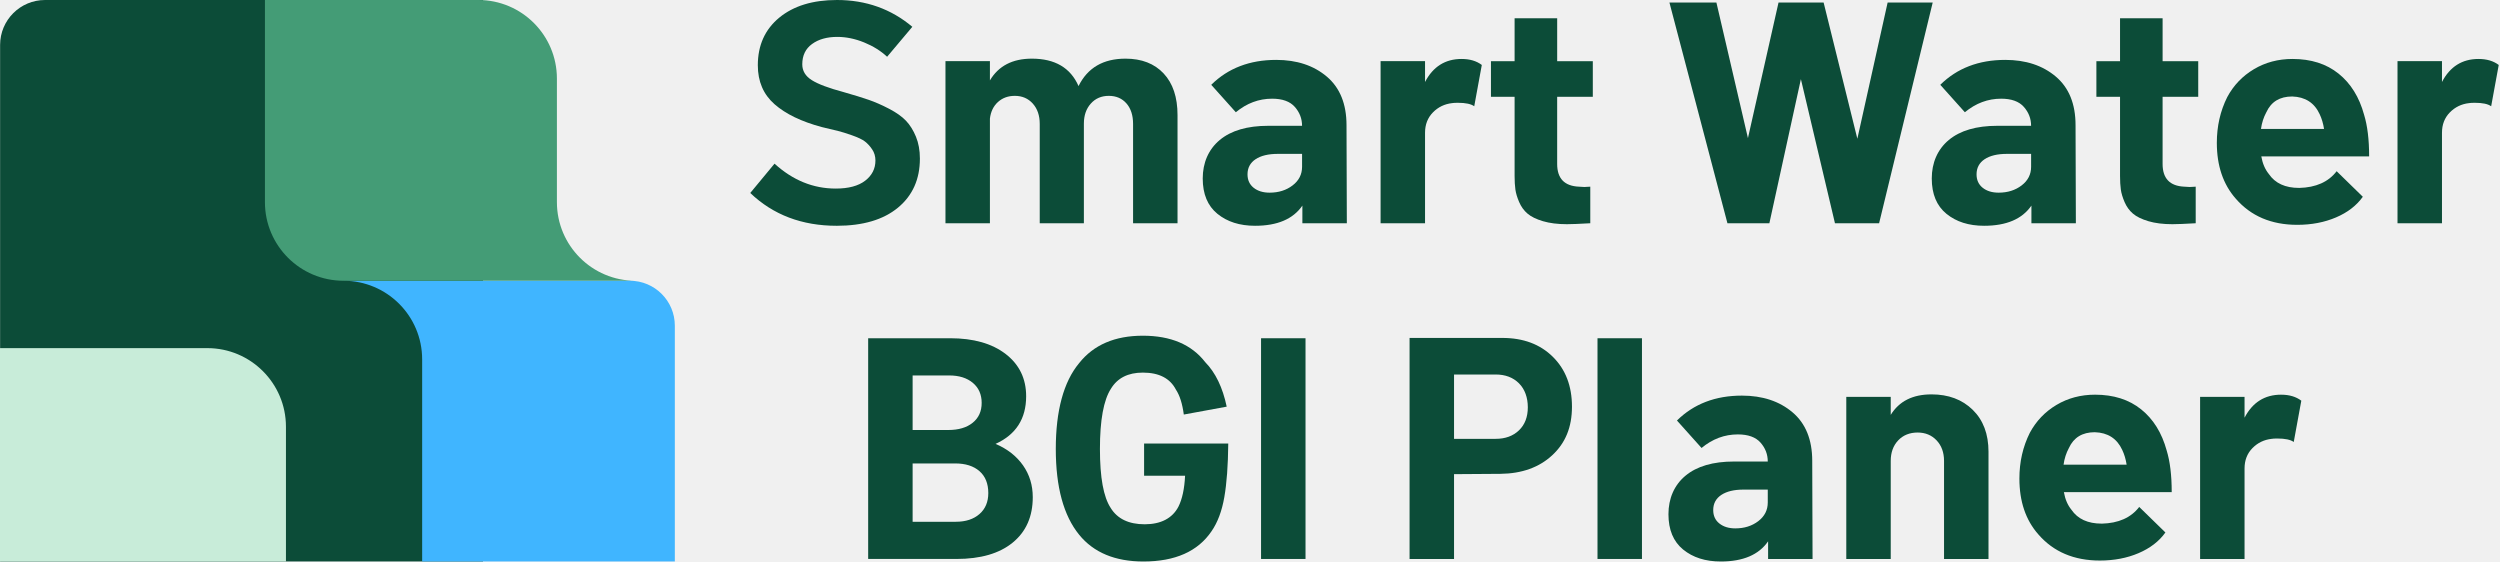
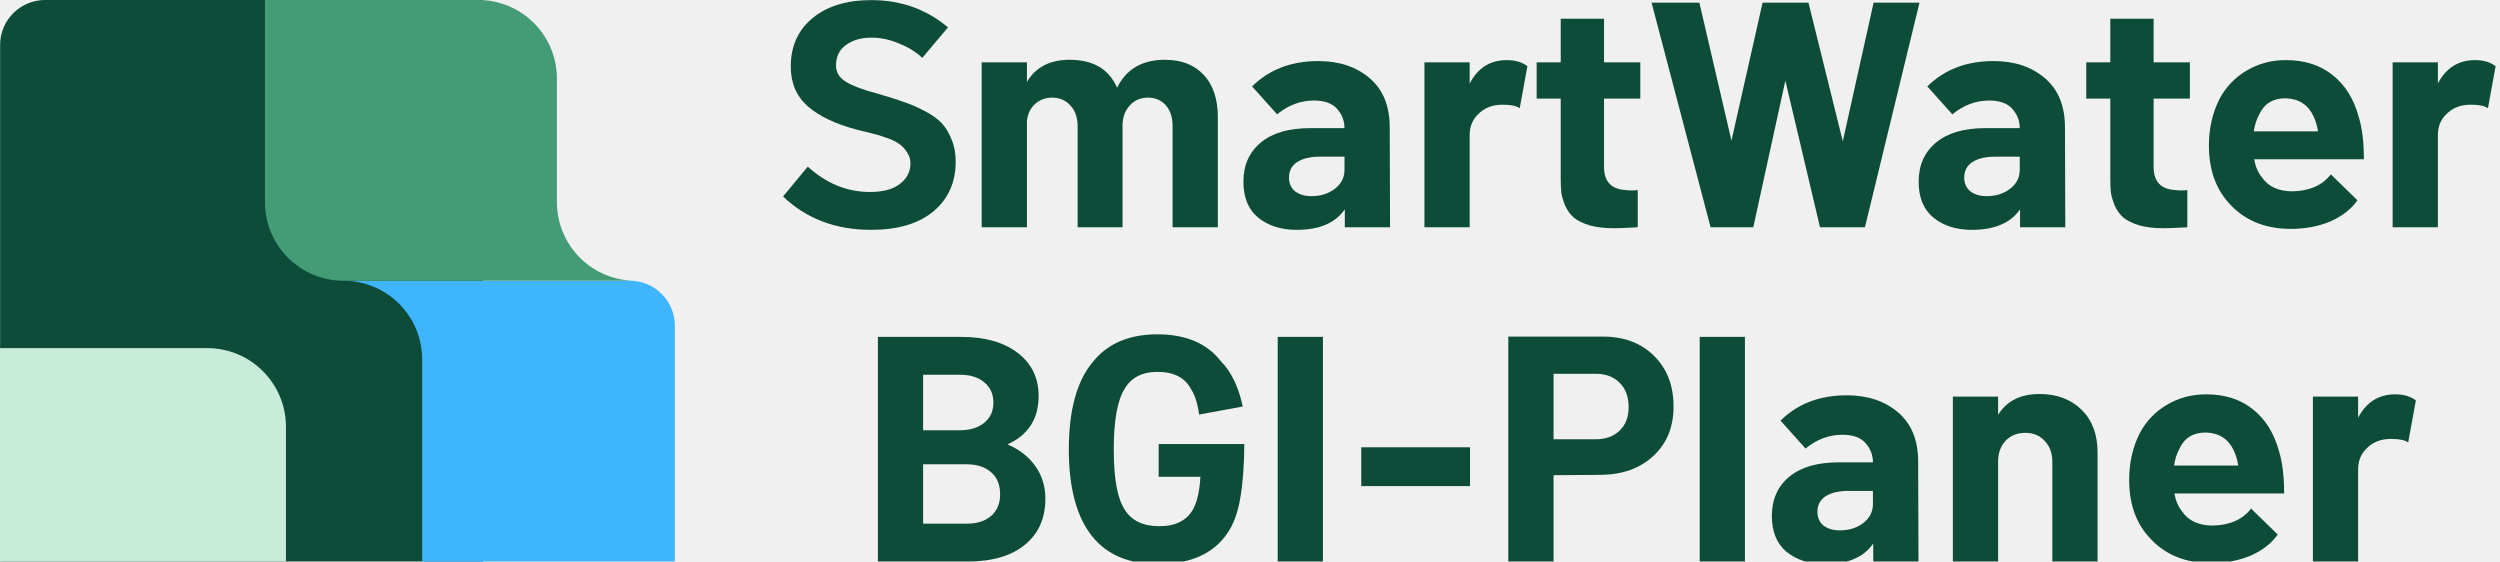
<svg xmlns="http://www.w3.org/2000/svg" width="100%" height="100%" viewBox="0 0 187 42" fill="none">
  <g clip-path="url(#clip0_2252_31074)">
    <path d="M3.368 0H36.128V42H0.008V3.36C0.008 1.505 1.513 0 3.368 0Z" fill="#0C4C38" />
    <path d="M50.477 24.36V42H31.577V26.88C31.577 23.633 28.945 21 25.697 21H47.117C48.973 21 50.477 22.504 50.477 24.36Z" fill="#40B5FF" />
    <path d="M0 26.04H15.509C18.754 26.04 21.389 28.675 21.389 31.92V42H0V26.04Z" fill="#C8ECD9" />
    <path d="M47.537 21H25.697C22.45 21 19.817 18.367 19.817 15.12V0H35.777C39.025 0 41.657 2.633 41.657 5.88V15.12C41.657 18.367 44.29 21 47.537 21Z" fill="#449C76" />
-     <path d="M62.582 16.888C59.987 16.888 57.832 16.071 56.119 14.435L57.935 12.242C59.303 13.485 60.828 14.105 62.51 14.105C63.469 14.105 64.205 13.909 64.715 13.516C65.226 13.123 65.482 12.619 65.482 12.006C65.482 11.692 65.4 11.413 65.234 11.169C65.069 10.925 64.888 10.729 64.692 10.579C64.495 10.429 64.173 10.277 63.725 10.119C63.276 9.962 62.934 9.856 62.699 9.8C62.463 9.746 62.054 9.647 61.473 9.505C59.947 9.096 58.768 8.527 57.935 7.795C57.101 7.064 56.685 6.093 56.685 4.882C56.685 3.389 57.219 2.202 58.288 1.32C59.358 0.44 60.797 0 62.605 0C64.775 0 66.654 0.669 68.242 2.005L66.356 4.246C65.884 3.806 65.31 3.448 64.634 3.173C63.958 2.898 63.29 2.76 62.629 2.76C61.858 2.76 61.229 2.937 60.742 3.291C60.254 3.645 60.01 4.152 60.01 4.812C60.01 5.3 60.246 5.694 60.718 5.992C61.189 6.291 61.984 6.59 63.1 6.888C63.87 7.108 64.495 7.3 64.975 7.466C65.454 7.631 65.965 7.855 66.508 8.138C67.05 8.421 67.471 8.72 67.769 9.034C68.068 9.349 68.316 9.746 68.513 10.225C68.71 10.705 68.808 11.251 68.808 11.865C68.808 13.406 68.261 14.629 67.169 15.532C66.076 16.437 64.546 16.889 62.582 16.889V16.888Z" fill="#0C4C38" />
-     <path d="M84.186 4.387C85.397 4.387 86.349 4.757 87.041 5.496C87.733 6.235 88.079 7.273 88.079 8.609V16.699H84.754V9.269C84.754 8.625 84.588 8.113 84.258 7.736C83.928 7.359 83.488 7.17 82.937 7.17C82.387 7.17 81.939 7.362 81.593 7.748C81.247 8.134 81.074 8.633 81.074 9.246V16.699H77.772V9.269C77.772 8.641 77.599 8.134 77.253 7.748C76.907 7.363 76.459 7.17 75.909 7.17C75.406 7.17 74.985 7.324 74.647 7.63C74.309 7.937 74.109 8.349 74.046 8.869V16.699H70.721V4.575H74.046V6.014C74.69 4.929 75.736 4.387 77.183 4.387C78.912 4.387 80.076 5.071 80.674 6.439C81.35 5.071 82.521 4.387 84.188 4.387H84.186Z" fill="#0C4C38" />
-     <path d="M100.744 16.699H97.418V15.379C96.726 16.385 95.547 16.888 93.88 16.888C92.732 16.888 91.793 16.59 91.061 15.992C90.33 15.395 89.964 14.514 89.964 13.35C89.964 12.186 90.388 11.18 91.237 10.472C92.087 9.765 93.297 9.41 94.87 9.41H97.394C97.394 8.876 97.213 8.404 96.851 7.995C96.489 7.586 95.923 7.382 95.153 7.382C94.162 7.382 93.258 7.72 92.44 8.396L90.601 6.344C91.858 5.101 93.479 4.48 95.459 4.48C97 4.48 98.262 4.897 99.245 5.73C100.228 6.564 100.719 7.775 100.719 9.363L100.743 16.698L100.744 16.699ZM97.395 12.477V11.51H95.579C94.871 11.51 94.317 11.644 93.915 11.911C93.515 12.179 93.314 12.556 93.314 13.043C93.314 13.468 93.468 13.802 93.774 14.046C94.081 14.289 94.478 14.411 94.965 14.411C95.642 14.411 96.215 14.23 96.687 13.868C97.159 13.507 97.395 13.043 97.395 12.476V12.477Z" fill="#0C4C38" />
-     <path d="M109.329 4.411C109.943 4.411 110.446 4.56 110.839 4.859L110.273 7.949C110.037 7.776 109.628 7.689 109.046 7.689C108.857 7.689 108.716 7.698 108.622 7.713C108.056 7.776 107.576 8.008 107.183 8.408C106.79 8.809 106.593 9.316 106.593 9.93V16.699H103.268V4.575H106.593V6.132C107.191 4.984 108.103 4.41 109.329 4.41V4.411Z" fill="#0C4C38" />
-     <path d="M119.141 7.241H116.476V12.265C116.476 13.35 117.019 13.916 118.103 13.963C118.15 13.963 118.217 13.968 118.304 13.975C118.39 13.983 118.458 13.987 118.505 13.987C118.552 13.987 118.626 13.983 118.729 13.975C118.831 13.968 118.905 13.963 118.953 13.963V16.699C118.136 16.746 117.554 16.77 117.208 16.77C116.516 16.77 115.918 16.695 115.415 16.546C114.912 16.396 114.526 16.208 114.259 15.979C113.992 15.752 113.784 15.464 113.634 15.118C113.485 14.772 113.391 14.458 113.351 14.175C113.312 13.892 113.292 13.554 113.292 13.161V7.241H111.523V4.576H113.292V1.368H116.477V4.576H119.142V7.242L119.141 7.241Z" fill="#0C4C38" />
-     <path d="M141.194 0.189H144.566L140.557 16.699H137.255L134.707 5.92L132.349 16.699H129.212L124.873 0.189H128.387L130.746 10.331L133.034 0.189H136.407L138.93 10.378L141.195 0.189H141.194Z" fill="#0C4C38" />
-     <path d="M155.276 16.699H151.95V15.379C151.258 16.385 150.079 16.888 148.412 16.888C147.264 16.888 146.325 16.59 145.593 15.992C144.862 15.395 144.496 14.514 144.496 13.35C144.496 12.186 144.92 11.18 145.769 10.472C146.619 9.765 147.829 9.41 149.402 9.41H151.926C151.926 8.876 151.745 8.404 151.383 7.995C151.021 7.586 150.455 7.382 149.685 7.382C148.694 7.382 147.79 7.72 146.972 8.396L145.133 6.344C146.39 5.101 148.011 4.48 149.991 4.48C151.532 4.48 152.794 4.897 153.777 5.73C154.76 6.564 155.251 7.775 155.251 9.363L155.275 16.698L155.276 16.699ZM151.927 12.477V11.51H150.111C149.403 11.51 148.849 11.644 148.447 11.911C148.047 12.179 147.846 12.556 147.846 13.043C147.846 13.468 148 13.802 148.306 14.046C148.613 14.289 149.01 14.411 149.497 14.411C150.174 14.411 150.747 14.23 151.219 13.868C151.691 13.507 151.927 13.043 151.927 12.477Z" fill="#0C4C38" />
-     <path d="M164.427 7.241H161.762V12.265C161.762 13.35 162.305 13.916 163.389 13.963C163.436 13.963 163.503 13.968 163.59 13.975C163.677 13.983 163.744 13.987 163.791 13.987C163.838 13.987 163.913 13.983 164.015 13.975C164.117 13.968 164.191 13.963 164.239 13.963V16.699C163.422 16.746 162.84 16.77 162.494 16.77C161.802 16.77 161.204 16.695 160.701 16.546C160.198 16.396 159.813 16.208 159.545 15.979C159.278 15.752 159.07 15.464 158.92 15.118C158.771 14.772 158.677 14.458 158.637 14.175C158.598 13.892 158.579 13.554 158.579 13.161V7.241H156.81V4.576H158.579V1.368H161.763V4.576H164.428V7.242L164.427 7.241Z" fill="#0C4C38" />
-     <path d="M171.975 14.057C173.232 14.026 174.168 13.609 174.781 12.807L176.739 14.718C176.267 15.378 175.599 15.894 174.734 16.262C173.869 16.632 172.902 16.817 171.833 16.817C169.899 16.817 168.365 16.164 167.234 14.859C166.291 13.789 165.819 12.398 165.819 10.684C165.819 9.442 166.078 8.302 166.597 7.264C167.069 6.384 167.733 5.688 168.591 5.177C169.447 4.666 170.411 4.41 171.48 4.41C172.864 4.41 174.012 4.775 174.924 5.507C175.836 6.238 176.473 7.264 176.834 8.585C177.085 9.403 177.211 10.44 177.211 11.698H169.145C169.239 12.233 169.428 12.673 169.711 13.018C170.183 13.71 170.937 14.056 171.976 14.056L171.975 14.057ZM171.456 7.217C170.528 7.217 169.883 7.61 169.522 8.397C169.317 8.774 169.184 9.19 169.121 9.646H173.839C173.776 9.237 173.666 8.868 173.509 8.538C173.116 7.688 172.431 7.248 171.457 7.217H171.456Z" fill="#0C4C38" />
-     <path d="M185.396 4.411C186.009 4.411 186.512 4.56 186.905 4.859L186.339 7.949C186.103 7.776 185.694 7.689 185.112 7.689C184.923 7.689 184.782 7.698 184.688 7.713C184.122 7.776 183.642 8.008 183.249 8.408C182.856 8.809 182.66 9.316 182.66 9.93V16.699H179.334V4.575H182.66V6.132C183.257 4.984 184.169 4.41 185.396 4.41V4.411Z" fill="#0C4C38" />
-     <path d="M74.468 33.202C75.348 33.579 76.032 34.114 76.52 34.806C77.007 35.498 77.251 36.291 77.251 37.188C77.251 38.634 76.752 39.767 75.753 40.584C74.754 41.402 73.35 41.81 71.543 41.81H64.939V25.3H71.072C72.817 25.3 74.201 25.693 75.223 26.479C76.245 27.266 76.756 28.319 76.756 29.64C76.756 31.323 75.993 32.51 74.468 33.202ZM68.264 28.084V32.164H70.93C71.7 32.164 72.31 31.984 72.757 31.622C73.206 31.261 73.429 30.765 73.429 30.136C73.429 29.507 73.209 29.008 72.769 28.638C72.329 28.269 71.739 28.084 71 28.084H68.264ZM71.496 39.028C72.235 39.028 72.825 38.836 73.265 38.45C73.705 38.066 73.925 37.542 73.925 36.882C73.925 36.175 73.705 35.628 73.265 35.243C72.825 34.858 72.219 34.665 71.449 34.665H68.264V39.029H71.496V39.028Z" fill="#0C4C38" />
-     <path d="M85.577 33.178H91.874C91.858 34.814 91.76 36.15 91.579 37.188C91.399 38.225 91.08 39.074 90.624 39.735C89.602 41.245 87.903 42 85.53 42C83.407 42 81.803 41.332 80.718 39.995C79.554 38.564 78.973 36.426 78.973 33.579C78.973 30.732 79.554 28.563 80.718 27.163C81.803 25.795 83.391 25.111 85.483 25.111C87.574 25.111 89.131 25.771 90.153 27.092C90.923 27.879 91.457 28.987 91.757 30.418L88.549 31.008C88.439 30.19 88.242 29.569 87.959 29.145C87.519 28.295 86.693 27.871 85.483 27.871C84.381 27.871 83.588 28.272 83.1 29.074C82.55 29.923 82.275 31.425 82.275 33.579C82.275 35.733 82.542 37.172 83.077 37.99C83.58 38.808 84.429 39.216 85.625 39.216C86.82 39.216 87.692 38.776 88.148 37.896C88.431 37.33 88.597 36.559 88.644 35.584H85.578V33.178H85.577Z" fill="#0C4C38" />
-     <path d="M94.327 41.811V25.301H97.653V41.811H94.327Z" fill="#0C4C38" />
-     <path d="M112.37 25.277C113.943 25.277 115.204 25.749 116.156 26.693C117.107 27.636 117.583 28.878 117.583 30.419C117.583 31.959 117.092 33.14 116.109 34.051C115.126 34.963 113.833 35.427 112.229 35.443L108.762 35.467V41.811H105.436V25.277H112.37ZM111.875 32.825C112.599 32.825 113.18 32.612 113.621 32.188C114.061 31.764 114.281 31.189 114.281 30.466C114.281 29.743 114.061 29.114 113.621 28.674C113.181 28.233 112.599 28.013 111.875 28.013H108.762V32.825H111.875Z" fill="#0C4C38" />
-     <path d="M119.493 41.811V25.301H122.819V41.811H119.493Z" fill="#0C4C38" />
-     <path d="M135.579 41.811H132.254V40.49C131.562 41.497 130.382 42 128.716 42C127.567 42 126.628 41.702 125.897 41.104C125.166 40.506 124.8 39.626 124.8 38.462C124.8 37.298 125.224 36.292 126.073 35.584C126.922 34.877 128.133 34.522 129.705 34.522H132.229C132.229 33.988 132.049 33.516 131.687 33.107C131.325 32.698 130.759 32.494 129.988 32.494C128.998 32.494 128.093 32.832 127.276 33.508L125.436 31.455C126.694 30.213 128.314 29.592 130.295 29.592C131.835 29.592 133.098 30.009 134.081 30.842C135.064 31.675 135.555 32.887 135.555 34.474L135.579 41.81L135.579 41.811ZM132.229 37.589V36.622H130.413C129.706 36.622 129.152 36.756 128.75 37.023C128.349 37.291 128.149 37.668 128.149 38.155C128.149 38.579 128.302 38.914 128.609 39.157C128.916 39.401 129.313 39.523 129.8 39.523C130.476 39.523 131.05 39.342 131.522 38.98C131.993 38.619 132.229 38.154 132.229 37.588V37.589Z" fill="#0C4C38" />
-     <path d="M144.471 29.499C145.744 29.499 146.774 29.885 147.56 30.655C148.347 31.425 148.74 32.471 148.74 33.792V41.812H145.414V34.476C145.414 33.848 145.229 33.336 144.86 32.943C144.49 32.55 144.015 32.353 143.433 32.353C142.85 32.353 142.351 32.55 141.982 32.943C141.612 33.336 141.427 33.848 141.427 34.476V41.812H138.102V29.688H141.427V31.033C142.056 30.011 143.07 29.5 144.47 29.5L144.471 29.499Z" fill="#0C4C38" />
-     <path d="M157.208 39.169C158.465 39.138 159.401 38.721 160.014 37.919L161.972 39.829C161.5 40.49 160.832 41.005 159.967 41.374C159.102 41.744 158.135 41.928 157.066 41.928C155.132 41.928 153.598 41.276 152.467 39.971C151.523 38.901 151.051 37.51 151.051 35.796C151.051 34.553 151.311 33.413 151.83 32.376C152.302 31.496 152.966 30.8 153.823 30.289C154.68 29.778 155.644 29.522 156.713 29.522C158.096 29.522 159.245 29.887 160.157 30.619C161.068 31.35 161.706 32.376 162.067 33.697C162.318 34.515 162.444 35.552 162.444 36.81H154.378C154.472 37.345 154.661 37.785 154.944 38.13C155.416 38.822 156.17 39.167 157.208 39.167L157.208 39.169ZM156.689 32.33C155.76 32.33 155.116 32.723 154.755 33.509C154.55 33.886 154.416 34.303 154.354 34.759H159.072C159.009 34.35 158.899 33.98 158.741 33.65C158.348 32.801 157.664 32.361 156.689 32.33H156.689Z" fill="#0C4C38" />
-     <path d="M170.628 29.523C171.242 29.523 171.745 29.672 172.138 29.971L171.572 33.061C171.336 32.888 170.927 32.801 170.345 32.801C170.156 32.801 170.015 32.809 169.921 32.825C169.355 32.888 168.875 33.119 168.482 33.52C168.089 33.921 167.892 34.428 167.892 35.041V41.811H164.567V29.687H167.892V31.244C168.49 30.096 169.402 29.522 170.628 29.522V29.523Z" fill="#0C4C38" />
+     <path d="M65.149 17.192C62.509 17.192 60.317 16.36 58.573 14.696L60.421 12.464C61.813 13.728 63.365 14.36 65.077 14.36C66.053 14.36 66.797 14.16 67.309 13.76C67.837 13.36 68.101 12.848 68.101 12.224C68.101 11.904 68.013 11.624 67.837 11.384C67.677 11.128 67.493 10.928 67.285 10.784C67.093 10.624 66.765 10.464 66.301 10.304C65.853 10.144 65.509 10.04 65.269 9.992C65.029 9.928 64.613 9.824 64.021 9.68C62.469 9.264 61.269 8.688 60.421 7.952C59.573 7.2 59.149 6.208 59.149 4.976C59.149 3.456 59.693 2.248 60.781 1.352C61.869 0.456 63.333 0.008 65.173 0.008C67.381 0.008 69.293 0.688 70.909 2.048L68.989 4.328C68.509 3.88 67.925 3.52 67.237 3.248C66.549 2.96 65.869 2.816 65.197 2.816C64.413 2.816 63.773 3 63.277 3.368C62.781 3.72 62.533 4.232 62.533 4.904C62.533 5.4 62.773 5.8 63.253 6.104C63.733 6.408 64.541 6.712 65.677 7.016C66.461 7.24 67.093 7.44 67.573 7.616C68.069 7.776 68.589 8 69.133 8.288C69.693 8.576 70.125 8.88 70.429 9.2C70.733 9.52 70.981 9.928 71.173 10.424C71.381 10.904 71.485 11.456 71.485 12.08C71.485 13.648 70.925 14.896 69.805 15.824C68.701 16.736 67.149 17.192 65.149 17.192Z" fill="#0C4C38" />
+     <path d="M87.134 4.472C88.366 4.472 89.334 4.848 90.038 5.6C90.742 6.352 91.094 7.408 91.094 8.768V17H87.71V9.44C87.71 8.784 87.542 8.264 87.206 7.88C86.87 7.496 86.422 7.304 85.862 7.304C85.302 7.304 84.846 7.504 84.494 7.904C84.142 8.288 83.966 8.792 83.966 9.416V17H80.606V9.44C80.606 8.8 80.43 8.288 80.078 7.904C79.726 7.504 79.27 7.304 78.71 7.304C78.198 7.304 77.766 7.464 77.414 7.784C77.078 8.088 76.878 8.504 76.814 9.032V17H73.43V4.664H76.814V6.128C77.47 5.024 78.534 4.472 80.006 4.472C81.766 4.472 82.95 5.168 83.558 6.56C84.246 5.168 85.438 4.472 87.134 4.472Z" fill="#0C4C38" />
+     <path d="M103.976 17H100.592V15.656C99.888 16.68 98.688 17.192 96.992 17.192C95.824 17.192 94.864 16.888 94.112 16.28C93.376 15.672 93.008 14.776 93.008 13.592C93.008 12.36 93.44 11.384 94.304 10.664C95.168 9.944 96.4 9.584 98 9.584H100.568C100.568 9.04 100.384 8.56 100.016 8.144C99.648 7.728 99.072 7.52 98.288 7.52C97.28 7.52 96.36 7.864 95.528 8.552L93.656 6.464C94.936 5.2 96.584 4.568 98.6 4.568C100.168 4.568 101.448 4.992 102.44 5.84C103.448 6.688 103.952 7.92 103.952 9.536L103.976 17ZM100.568 12.704V11.72H98.72C98 11.72 97.432 11.856 97.016 12.128C96.616 12.4 96.416 12.784 96.416 13.28C96.416 13.712 96.568 14.056 96.872 14.312C97.192 14.552 97.6 14.672 98.096 14.672C98.784 14.672 99.368 14.488 99.848 14.12C100.328 13.752 100.568 13.28 100.568 12.704Z" fill="#0C4C38" />
+     <path d="M112.715 4.496C113.339 4.496 113.851 4.648 114.251 4.952L113.675 8.096C113.435 7.92 113.019 7.832 112.427 7.832C112.235 7.832 112.091 7.84 111.995 7.856C111.419 7.92 110.931 8.16 110.531 8.576C110.131 8.976 109.931 9.488 109.931 10.112V17H106.547V4.664H109.931V6.248C110.539 5.08 111.467 4.496 112.715 4.496Z" fill="#0C4C38" />
+     <path d="M122.694 7.376H119.982V12.488C119.982 13.592 120.534 14.168 121.638 14.216C121.686 14.216 121.75 14.224 121.83 14.24C121.926 14.24 121.998 14.24 122.046 14.24C122.094 14.24 122.166 14.24 122.262 14.24C122.374 14.224 122.454 14.216 122.502 14.216V17C121.67 17.048 121.078 17.072 120.726 17.072C120.022 17.072 119.414 17 118.902 16.856C118.39 16.696 117.998 16.504 117.726 16.28C117.454 16.04 117.238 15.744 117.078 15.392C116.934 15.04 116.838 14.72 116.79 14.432C116.758 14.144 116.742 13.8 116.742 13.4V7.376H114.942V4.664H116.742V1.4H119.982V4.664H122.694V7.376Z" fill="#0C4C38" />
+     <path d="M140.145 0.2H143.577L139.497 17H136.137L133.545 6.032L131.145 17H127.953L123.537 0.2H127.113L129.513 10.52L131.841 0.2H135.273L137.841 10.568L140.145 0.2Z" fill="#0C4C38" />
+     <path d="M154.484 17H151.1V15.656C150.396 16.68 149.196 17.192 147.5 17.192C146.332 17.192 145.372 16.888 144.62 16.28C143.884 15.672 143.516 14.776 143.516 13.592C143.516 12.36 143.948 11.384 144.812 10.664C145.676 9.944 146.908 9.584 148.508 9.584H151.076C151.076 9.04 150.892 8.56 150.524 8.144C150.156 7.728 149.58 7.52 148.796 7.52C147.788 7.52 146.868 7.864 146.036 8.552L144.164 6.464C145.444 5.2 147.092 4.568 149.108 4.568C150.676 4.568 151.956 4.992 152.948 5.84C153.956 6.688 154.46 7.92 154.46 9.536L154.484 17ZM151.076 12.704V11.72H149.228C148.508 11.72 147.94 11.856 147.524 12.128C147.124 12.4 146.924 12.784 146.924 13.28C146.924 13.712 147.076 14.056 147.38 14.312C147.7 14.552 148.108 14.672 148.604 14.672C149.292 14.672 149.876 14.488 150.356 14.12C150.836 13.752 151.076 13.28 151.076 12.704Z" fill="#0C4C38" />
+     <path d="M163.803 7.376H161.091V12.488C161.091 13.592 161.643 14.168 162.747 14.216C162.795 14.216 162.859 14.224 162.939 14.24C163.035 14.24 163.107 14.24 163.155 14.24C163.203 14.24 163.275 14.24 163.371 14.24C163.483 14.224 163.563 14.216 163.611 14.216V17C162.779 17.048 162.187 17.072 161.835 17.072C161.131 17.072 160.523 17 160.011 16.856C159.499 16.696 159.107 16.504 158.835 16.28C158.563 16.04 158.347 15.744 158.187 15.392C158.043 15.04 157.947 14.72 157.899 14.432C157.867 14.144 157.851 13.8 157.851 13.4V7.376H156.051V4.664H157.851V1.4H161.091V4.664H163.803V7.376Z" fill="#0C4C38" />
+     <path d="M171.49 14.312C172.77 14.28 173.722 13.856 174.346 13.04L176.338 14.984C175.858 15.656 175.178 16.184 174.298 16.568C173.418 16.936 172.434 17.12 171.346 17.12C169.378 17.12 167.818 16.456 166.666 15.128C165.706 14.04 165.226 12.624 165.226 10.88C165.226 9.616 165.49 8.456 166.018 7.4C166.498 6.504 167.17 5.8 168.034 5.288C168.914 4.76 169.898 4.496 170.986 4.496C172.394 4.496 173.562 4.872 174.49 5.624C175.418 6.36 176.066 7.4 176.434 8.744C176.69 9.576 176.818 10.632 176.818 11.912H168.61C168.706 12.456 168.898 12.904 169.186 13.256C169.666 13.96 170.434 14.312 171.49 14.312ZM170.962 7.352C170.018 7.352 169.362 7.752 168.994 8.552C168.786 8.936 168.65 9.36 168.586 9.824H173.386C173.322 9.408 173.21 9.032 173.05 8.696C172.65 7.832 171.954 7.384 170.962 7.352Z" fill="#0C4C38" />
+     <path d="M185.137 4.496C185.761 4.496 186.273 4.648 186.673 4.952L186.097 8.096C185.857 7.92 185.441 7.832 184.849 7.832C184.657 7.832 184.513 7.84 184.417 7.856C183.841 7.92 183.353 8.16 182.953 8.576C182.553 8.976 182.353 9.488 182.353 10.112V17H178.969V4.664H182.353V6.248C182.961 5.08 183.889 4.496 185.137 4.496Z" fill="#0C4C38" />
+     <path d="M75.362 33.24C76.257 33.624 76.954 34.168 77.45 34.872C77.945 35.576 78.194 36.384 78.194 37.296C78.194 38.768 77.681 39.92 76.657 40.752C75.65 41.584 74.225 42 72.385 42H65.665V25.2H71.906C73.681 25.2 75.09 25.6 76.129 26.4C77.169 27.2 77.689 28.272 77.689 29.616C77.689 31.328 76.913 32.536 75.362 33.24ZM69.049 28.032V32.184H71.761C72.546 32.184 73.162 32 73.609 31.632C74.073 31.264 74.305 30.76 74.305 30.12C74.305 29.48 74.082 28.976 73.633 28.608C73.186 28.224 72.585 28.032 71.834 28.032H69.049ZM72.338 39.168C73.09 39.168 73.689 38.976 74.138 38.592C74.585 38.192 74.809 37.656 74.809 36.984C74.809 36.264 74.585 35.712 74.138 35.328C73.689 34.928 73.073 34.728 72.29 34.728H69.049V39.168H72.338Z" fill="#0C4C38" />
+     <path d="M86.668 33.216H93.076C93.06 34.88 92.956 36.24 92.764 37.296C92.588 38.352 92.268 39.216 91.804 39.888C90.764 41.424 89.036 42.192 86.62 42.192C84.46 42.192 82.828 41.512 81.724 40.152C80.54 38.696 79.948 36.52 79.948 33.624C79.948 30.696 80.54 28.52 81.724 27.096C82.828 25.704 84.444 25.008 86.572 25.008C88.7 25.008 90.284 25.68 91.324 27.024C92.108 27.824 92.652 28.952 92.956 30.408L89.692 31.008C89.58 30.176 89.38 29.544 89.092 29.112C88.644 28.248 87.804 27.816 86.572 27.816C85.452 27.816 84.644 28.224 84.148 29.04C83.588 29.904 83.308 31.432 83.308 33.624C83.308 35.784 83.58 37.28 84.124 38.112C84.636 38.944 85.5 39.36 86.716 39.36C87.964 39.36 88.82 38.912 89.284 38.016C89.572 37.44 89.74 36.656 89.788 35.664H86.668V33.216Z" fill="#0C4C38" />
+     <path d="M95.572 42V25.2H98.956V42H95.572Z" fill="#0C4C38" />
+     <path d="M101.823 36.36V33.456H109.959V36.36H101.823Z" fill="#0C4C38" />
+     <path d="M119.878 25.176C121.478 25.176 122.758 25.656 123.718 26.616C124.694 27.576 125.182 28.84 125.182 30.408C125.182 31.944 124.678 33.176 123.67 34.104C122.678 35.032 121.366 35.504 119.734 35.52L116.206 35.544V42H112.822V25.176H119.878ZM119.374 32.856C120.11 32.856 120.702 32.64 121.15 32.208C121.598 31.776 121.822 31.192 121.822 30.456C121.822 29.688 121.598 29.08 121.15 28.632C120.702 28.184 120.11 27.96 119.374 27.96H116.206V32.856H119.374Z" fill="#0C4C38" />
+     <path d="M127.137 42V25.2H130.521V42H127.137Z" fill="#0C4C38" />
+     <path d="M143.503 42H140.119V40.656C139.415 41.68 138.215 42.192 136.519 42.192C135.351 42.192 134.391 41.888 133.639 41.28C132.903 40.672 132.535 39.776 132.535 38.592C132.535 37.36 132.967 36.384 133.831 35.664C134.695 34.944 135.927 34.584 137.527 34.584H140.095C140.095 34.04 139.911 33.56 139.543 33.144C139.175 32.728 138.599 32.52 137.815 32.52C136.807 32.52 135.887 32.864 135.055 33.552L133.183 31.464C134.463 30.2 136.111 29.568 138.127 29.568C139.695 29.568 140.975 29.992 141.967 30.84C142.975 31.688 143.479 32.92 143.479 34.536L143.503 42ZM140.095 37.704V36.72H138.247C137.527 36.72 136.959 36.856 136.543 37.128C136.143 37.4 135.943 37.784 135.943 38.28C135.943 38.712 136.095 39.056 136.399 39.312C136.719 39.552 137.127 39.672 137.623 39.672C138.311 39.672 138.895 39.488 139.375 39.12C139.855 38.752 140.095 38.28 140.095 37.704Z" fill="#0C4C38" />
+     <path d="M152.554 29.472C153.85 29.472 154.898 29.864 155.698 30.648C156.498 31.432 156.898 32.496 156.898 33.84V42H153.514V34.536C153.514 33.896 153.322 33.376 152.938 32.976C152.57 32.576 152.09 32.376 151.498 32.376C150.89 32.376 150.394 32.576 150.01 32.976C149.642 33.376 149.458 33.896 149.458 34.536V42H146.074V29.664H149.458V31.032C150.098 29.992 151.13 29.472 152.554 29.472Z" fill="#0C4C38" />
+     <path d="M165.525 39.312C166.805 39.28 167.757 38.856 168.381 38.04L170.373 39.984C169.893 40.656 169.213 41.184 168.333 41.568C167.453 41.936 166.469 42.12 165.381 42.12C163.413 42.12 161.853 41.456 160.701 40.128C159.741 39.04 159.261 37.624 159.261 35.88C159.261 34.616 159.525 33.456 160.053 32.4C160.533 31.504 161.205 30.8 162.069 30.288C162.949 29.76 163.933 29.496 165.021 29.496C166.429 29.496 167.597 29.872 168.525 30.624C169.453 31.36 170.101 32.4 170.469 33.744C170.725 34.576 170.853 35.632 170.853 36.912H162.645C162.741 37.456 162.933 37.904 163.221 38.256C163.701 38.96 164.469 39.312 165.525 39.312ZM164.997 32.352C164.053 32.352 163.397 32.752 163.029 33.552C162.821 33.936 162.685 34.36 162.621 34.824H167.421C167.357 34.408 167.245 34.032 167.085 33.696C166.685 32.832 165.989 32.384 164.997 32.352Z" fill="#0C4C38" />
+     <path d="M179.172 29.496C179.796 29.496 180.308 29.648 180.708 29.952L180.132 33.096C179.892 32.92 179.476 32.832 178.884 32.832C178.692 32.832 178.548 32.84 178.452 32.856C177.876 32.92 177.388 33.16 176.988 33.576C176.588 33.976 176.388 34.488 176.388 35.112V42H173.004V29.664H176.388V31.248C176.996 30.08 177.924 29.496 179.172 29.496Z" fill="#0C4C38" />
  </g>
  <defs>
    <clipPath id="clip0_2252_31074">
      <rect width="100%" height="100%" fill="white" />
    </clipPath>
  </defs>
</svg>
